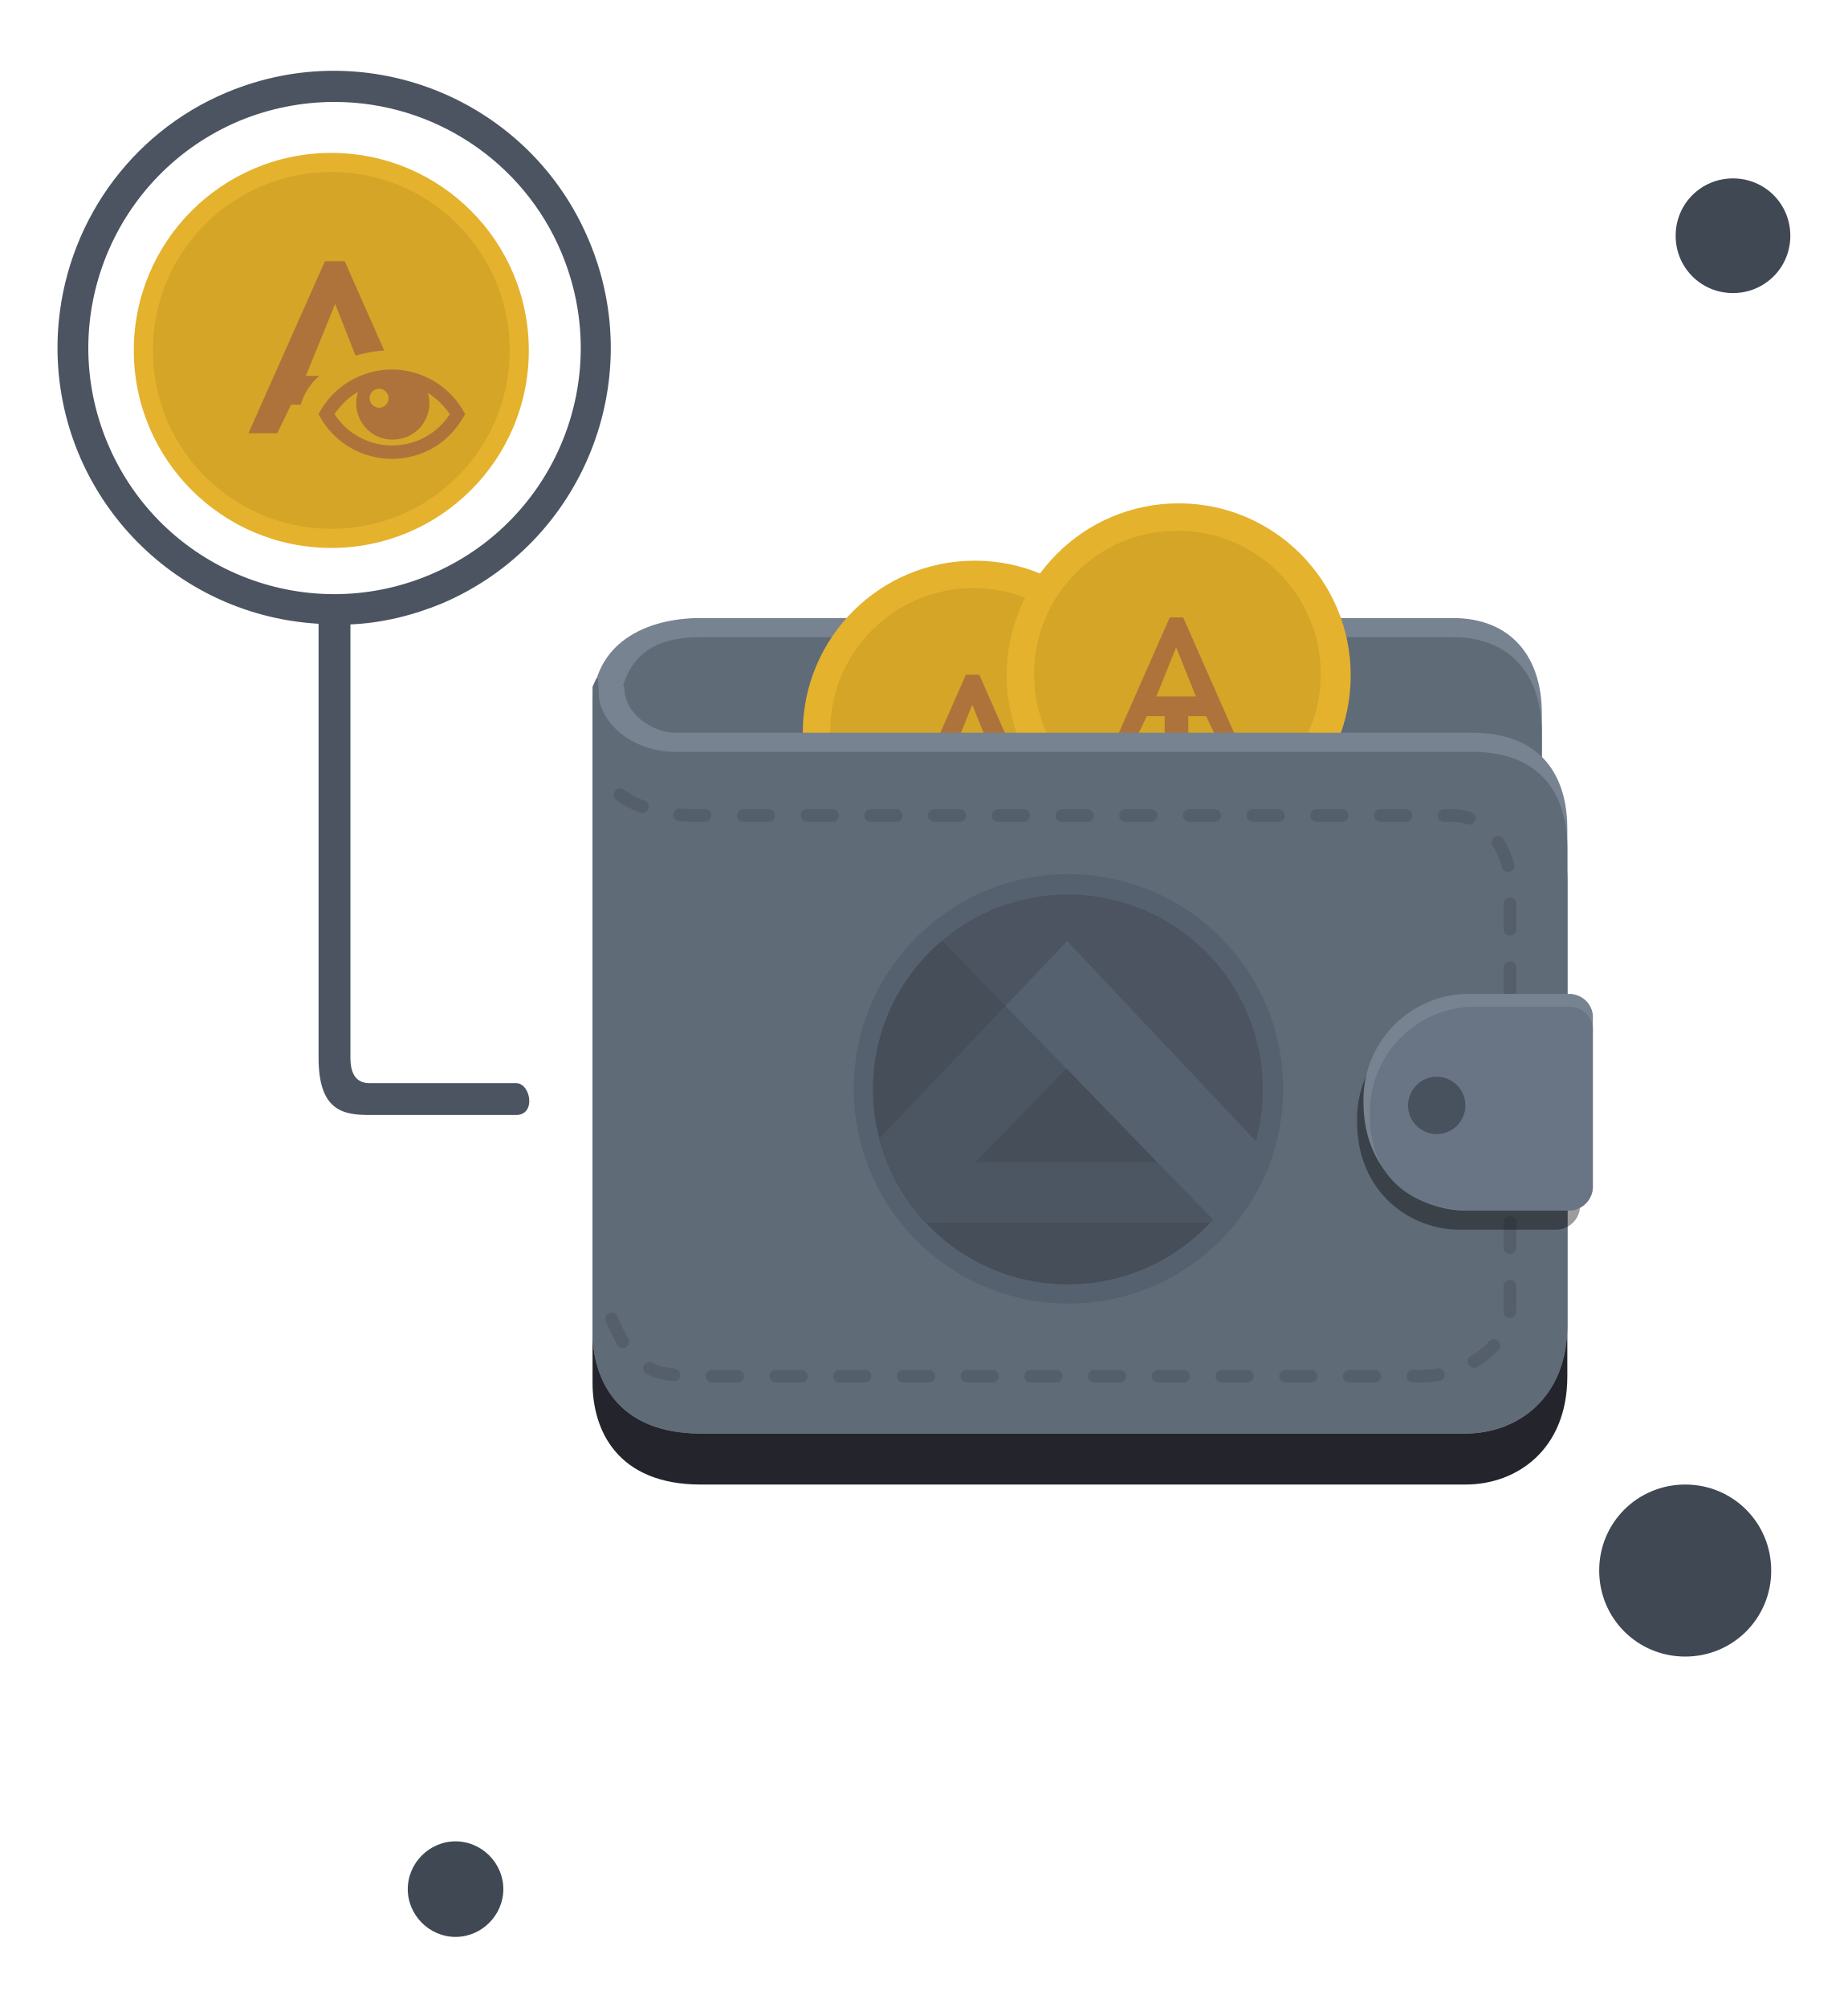
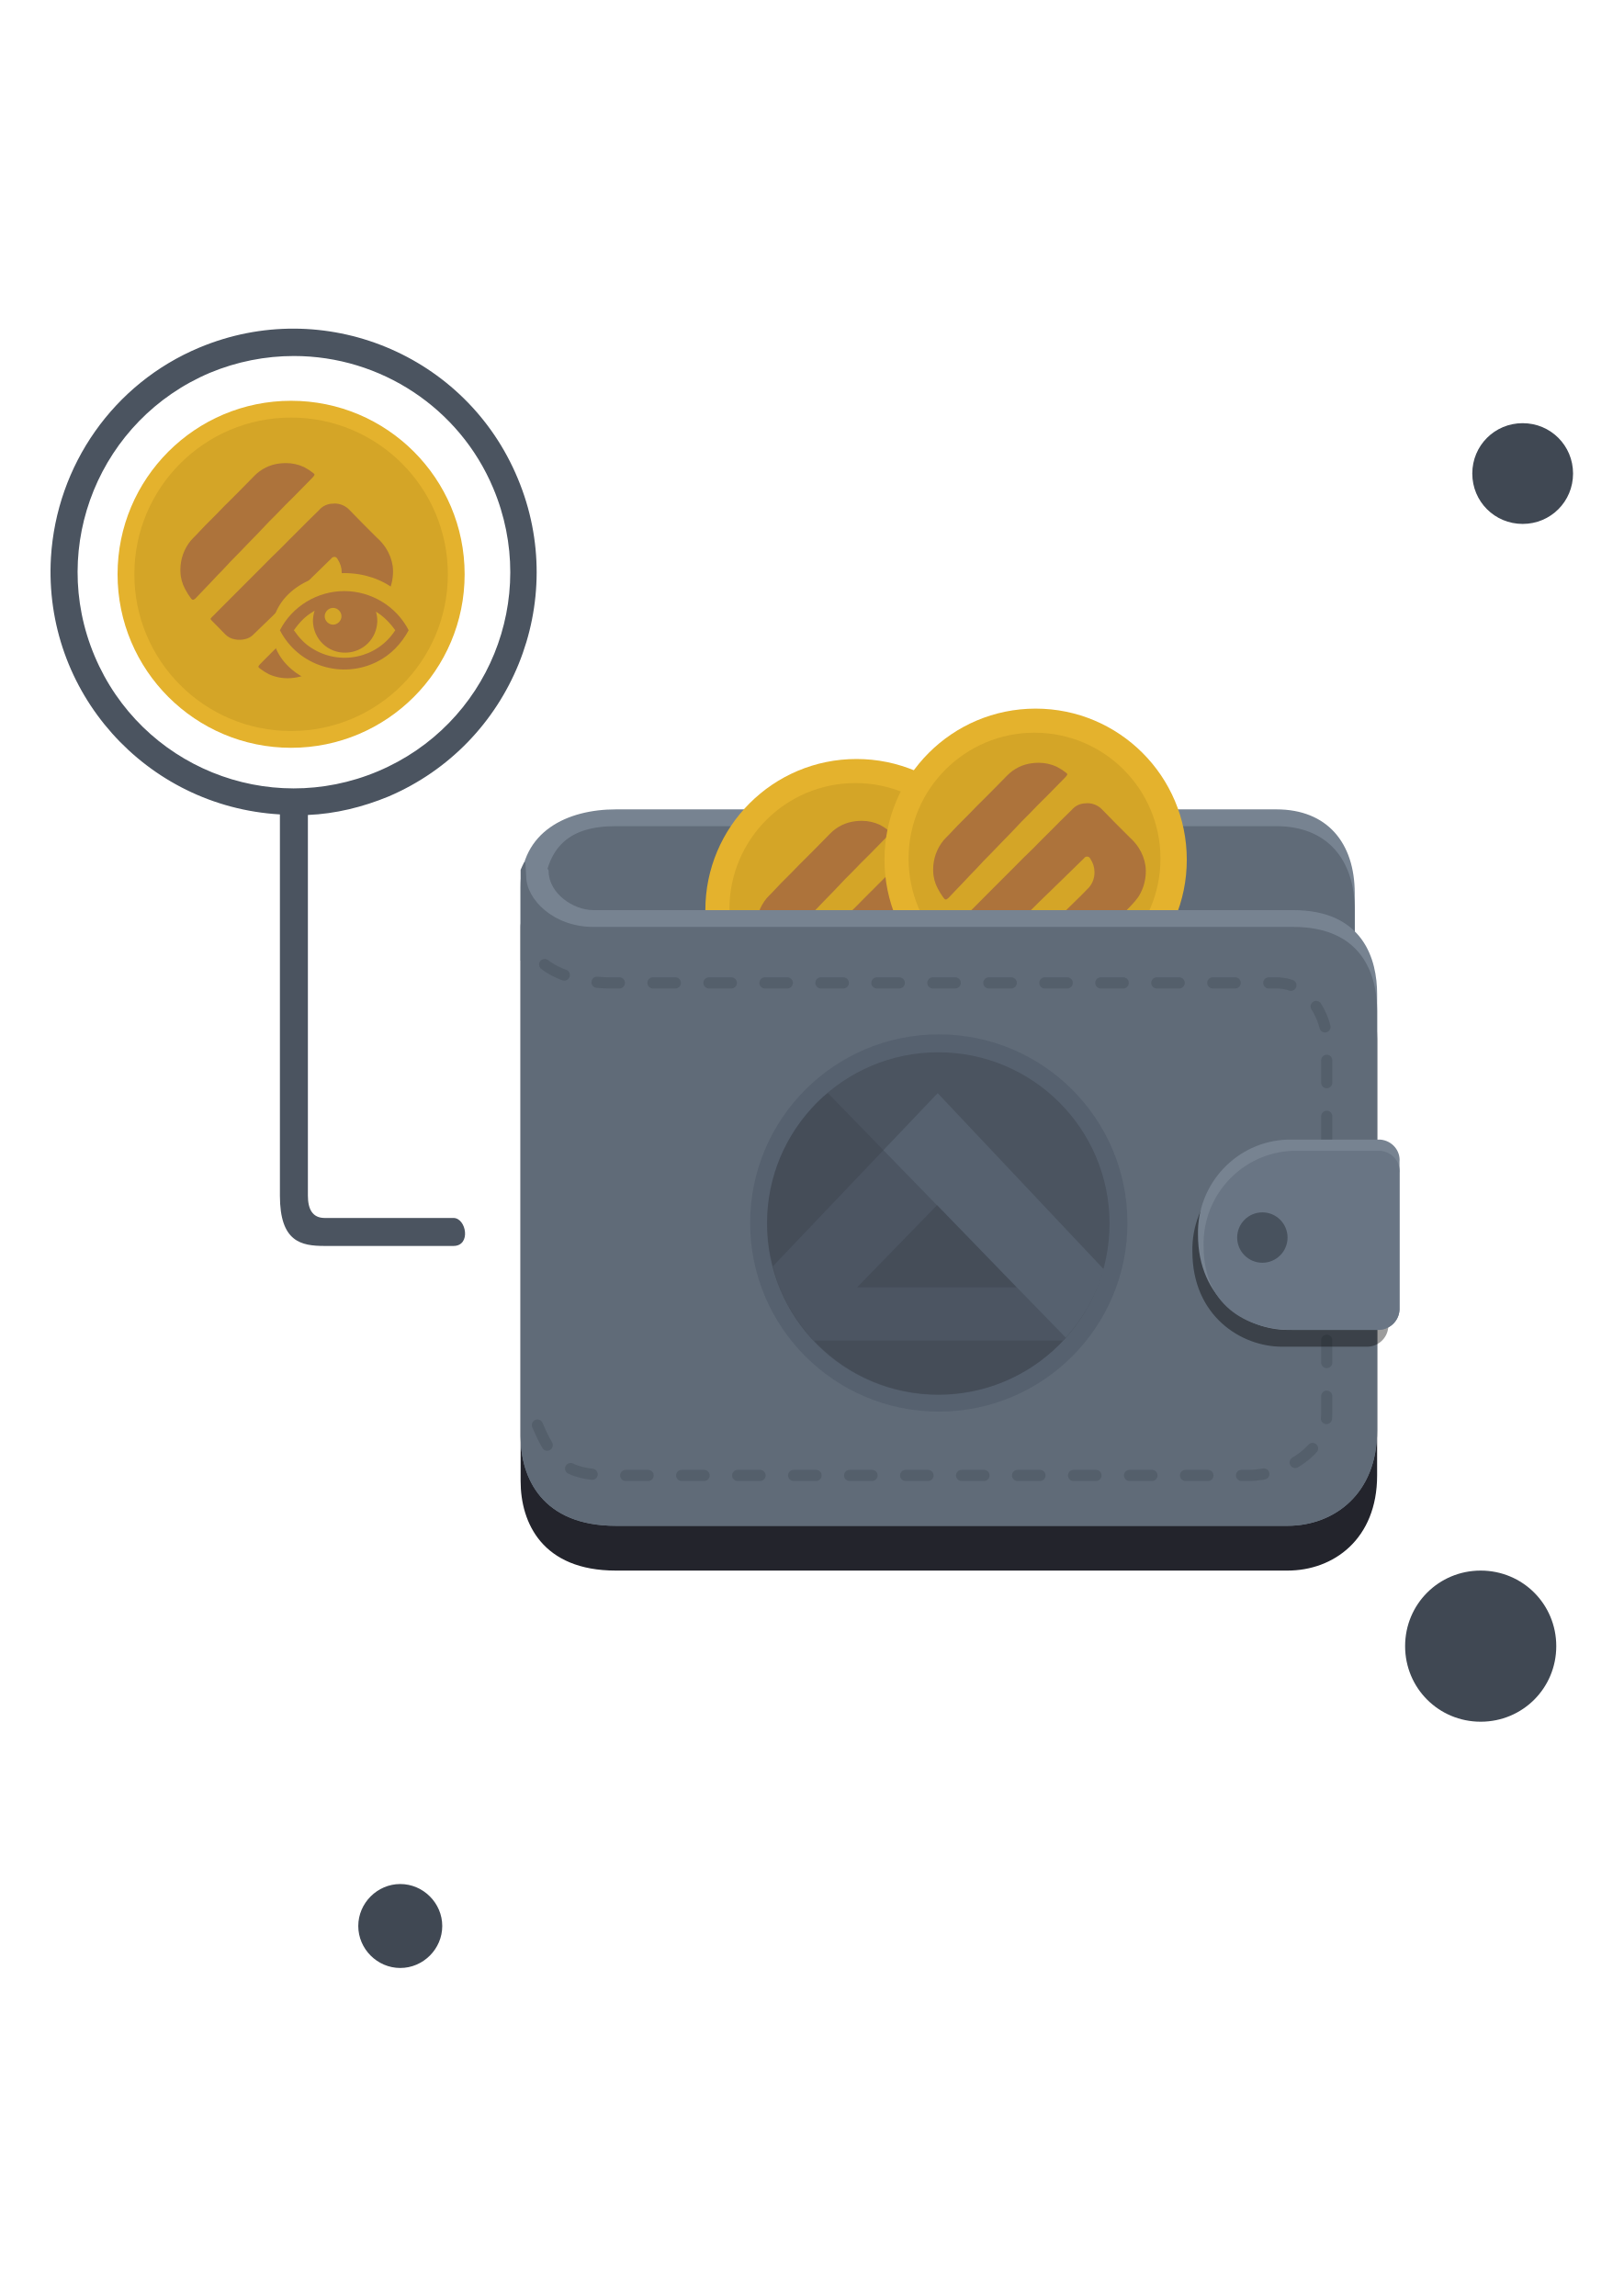
- <svg xmlns="http://www.w3.org/2000/svg" version="1.1" x="0px" y="0px" viewBox="0 0 290 315" style="enable-background:new 0 0 290 315;" xml:space="preserve">
-   <style type="text/css">
- 	.st0{fill:#404853;}
- 	.st1{fill:#778391;}
- 	.st2{fill:#606B78;}
- 	.st3{fill:#E4B22D;}
- 	.st4{fill:#D4A527;}
- 	.st5{fill:#AD733B;}
- 	.st6{fill:#23242C;}
-   .st7{opacity:0.38;fill:none;stroke:#444D59;stroke-width:2;stroke-linecap:round;stroke-linejoin:round;stroke-dasharray:4,6;enable-background:new;}
- 	.st8{opacity:0.388;enable-background:new;}
- 	.st9{fill:#697584;}
- 	.st10{fill:#48525E;}
- 	.st11{fill:#56616F;}
- 	.st12{fill:#4B5460;}
- 	.st13{opacity:0.349;fill:#3A414C;enable-background:new;}
- </style>
-   <g>
-     <path class="st0" d="M64,296.5c0-4.1,3.4-7.5,7.5-7.5s7.5,3.4,7.5,7.5s-3.4,7.5-7.5,7.5l0,0     C67.4,304,64,300.6,64,296.5z M251,246.5c0-7.5,6-13.5,13.5-13.5s13.5,6,13.5,13.5s-6,13.5-13.5,13.5l0,0     C257,260,251,254,251,246.5z M35,63c0-1.1,0.9-2,2-2s2,0.9,2,2s-0.9,2-2,2S35,64.1,35,63z M263,37c0-5,4-9,9-9s9,4,9,9s-4,9-9,9     S263,42,263,37z" />
-     <path class="st1" d="M242,124v-12c0-9-4.9-15-14-15H110c-8.6,0-17,3.9-17,14v13H242z" />
-     <path class="st2" d="M242,127v-12c0-9-4.9-15-14-15H110c-8.6,0-13,3.9-13,14v13H242z" />
-     <g>
-       <circle class="st3" cx="153" cy="115" r="27" />
-       <circle class="st4" cx="152.8" cy="114.8" r="22.5" />
-       <path class="st5" d="M150.8,124.5v-3.1H148l-1.5,3.1h-3.1l8.2-18.6h2.1l8.2,18.6h-3.1l-1.5-3.1h-2.8v3.1       H150.8z M149.5,118.3h6.2l-3.1-7.7L149.5,118.3z" />
-     </g>
-     <g>
-       <circle class="st3" cx="185" cy="106" r="27" />
-       <circle class="st4" cx="184.8" cy="105.8" r="22.5" />
-       <path class="st5" d="M182.8,115.5v-3.1H180l-1.5,3.1h-3.1l8.2-18.6h2.1l8.2,18.6h-3.1l-1.5-3.1h-2.8       v3.1H182.8z M181.5,109.3h6.2l-3.1-7.7L181.5,109.3z" />
-     </g>
-     <path class="st6" d="M93,217c0,7.5,3.9,16,17,16h120c8.2,0,16-5.6,16-17v-78c0-6.1-2.4-15-15-15H106     c-3.6,0-8-3-8-7c0-1.1-5-2.4-5,2V217z" />
-     <path class="st1" d="M93,209c0,7.5,3.9,16,17,16h120c8.2,0,16-5.6,16-17v-78     c0-6.1-2.4-15-15-15H106c-3.6,0-8-3-8-7c0-1.1-5-2.4-5,2V209z" />
-     <path class="st2" d="M93,209c0,7.5,3.9,16,17,16h120c8.2,0,16-5.6,16-17v-75     c0-6.1-2.4-15-15-15H106c-7.2,0-12-5-12-9c-0.2-2.9,0-3.5-1-1.2V209z" />
-     <path class="st7" d="M96,207c3.2,7.6,5.9,9,14,9h113c6.5,0,14-4.4,14-11v-67c0-3-2.6-10-9-10H109     c-5.1,0-13.2-1.6-15-8" />
-     <path class="st8" d="M248,163c0.2-2-1.3-3.8-3.4-4c-0.2,0-0.4,0-0.6,0h-15c-9.1,0.3-16.2,7.9-16,17     c0,11.5,8.7,17,16,17h15c2.1,0.1,3.9-1.5,4-3.6c0-0.1,0-0.3,0-0.4V163z" />
-     <path class="st1" d="M250,160c0.2-2-1.3-3.8-3.4-4c-0.2,0-0.4,0-0.6,0h-16     c-9.1,0.3-16.2,7.9-16,17c0,11.5,8.7,17,16,17h16c2.1,0.1,3.9-1.5,4-3.6c0-0.1,0-0.3,0-0.4V160z" />
-     <path class="st9" d="M250,162c0.2-2-1.3-3.8-3.4-4c-0.2,0-0.4,0-0.6,0h-15     c-9.1,0.3-16.2,7.9-16,17c0,11.5,8.7,15,16,15h15c2.1,0.1,3.9-1.5,4-3.6c0-0.1,0-0.3,0-0.4V162z" />
-     <circle class="st10" cx="225.5" cy="173.5" r="4.5" />
-     <g>
-       <circle class="st11" cx="167.7" cy="170.9" r="33.7" />
-       <circle class="st12" cx="167.6" cy="171" r="30.6" />
-       <path class="st11" d="M189.9,191.9h-44.5c-3.5-3.8-6.1-8.3-7.3-13.3l29.4-30.9l29.7,31.5       C195.8,183.9,193.3,188.3,189.9,191.9L189.9,191.9z M167.4,167.7l-14.3,14.7h28.5L167.4,167.7z" />
-       <path class="st13" d="M190.4,191.4l-0.1,0.1c-11.3,12.5-30.7,13.5-43.2,2.1       s-13.5-30.7-2.1-43.2c0.8-0.9,1.7-1.8,2.7-2.6l0.2-0.1L190.4,191.4z" />
-     </g>
-     <path class="st12" d="M58,175c-4.2,0-8-0.7-8-9V97.9C26,96.5,7.7,76,9.1,52c1-16.5,11.2-31.1,26.5-37.5     c22.2-9.3,47.7,1.2,56.9,23.4c9.2,22-1.1,47.4-23.1,56.8c-4.6,1.9-9.5,3.1-14.4,3.3V166c0,2.4,0.8,4,3,4h23c2.3,0,3.2,5,0,5H58z      M37.5,19C17.9,27.3,8.6,49.9,16.9,69.6s30.9,28.9,50.6,20.6s28.9-30.9,20.6-50.6C82.1,25.3,68,16,52.5,16     C47.4,16,42.3,17,37.5,19z" />
-     <circle class="st3" cx="52" cy="55" r="31" />
-     <circle class="st4" cx="52" cy="55" r="28" />
-     <path class="st5" d="M43.5,68H39L51,41h3.1l6.2,14c-1.5,0.1-3,0.4-4.5,0.8l-3.2-8.1L48,59h2.1     c-1.4,1.2-2.4,2.8-2.9,4.5h-1.5L43.5,68L43.5,68z" />
-     <path class="st5" d="M61.5,58c-4.8,0-9.3,2.7-11.5,7c3.3,6.4,11.1,8.8,17.4,5.6c2.4-1.2,4.3-3.2,5.6-5.6     C70.8,60.7,66.3,58,61.5,58z M67.2,61.7c1.3,0.8,2.5,2,3.4,3.3c-3.2,5-9.9,6.4-14.9,3.2c-1.3-0.8-2.3-1.9-3.2-3.2     c0.9-1.3,2-2.5,3.4-3.3c0.1-0.1,0.2-0.1,0.3-0.2c-0.2,0.6-0.3,1.3-0.3,1.9c0.1,3.2,2.7,5.7,5.9,5.6c3.1-0.1,5.5-2.5,5.6-5.6     c0-0.7-0.1-1.3-0.3-1.9C67,61.6,67.1,61.7,67.2,61.7z M61,62.5c0,0.8-0.7,1.5-1.5,1.5c-0.8,0-1.5-0.7-1.5-1.5     c0-0.8,0.7-1.5,1.5-1.5c0,0,0,0,0,0C60.3,61,61,61.7,61,62.5z" />
+ <svg xmlns="http://www.w3.org/2000/svg" xml:space="preserve" width="2480px" height="3508px" version="1.1" style="shape-rendering:geometricPrecision; text-rendering:geometricPrecision; image-rendering:optimizeQuality; fill-rule:evenodd; clip-rule:evenodd" viewBox="0 0 2480 3507.43">
+   <defs>
+     <style type="text/css">
+    
+     .str0 {stroke:#444D59;stroke-width:17.1;stroke-linecap:round;stroke-linejoin:round;stroke-miterlimit:22.926;stroke-dasharray:34.21 51.31;stroke-opacity:0.38}
+     .str1 {stroke:#D4A527;stroke-width:2.36;stroke-linecap:round;stroke-linejoin:round;stroke-miterlimit:22.926}
+     .fil7 {fill:none;fill-rule:nonzero}
+     .fil5 {fill:#AD733B}
+     .fil14 {fill:#D4A527}
+     .fil6 {fill:#23242C;fill-rule:nonzero}
+     .fil0 {fill:#404853;fill-rule:nonzero}
+     .fil10 {fill:#48525E;fill-rule:nonzero}
+     .fil12 {fill:#4B5460;fill-rule:nonzero}
+     .fil11 {fill:#56616F;fill-rule:nonzero}
+     .fil2 {fill:#606B78;fill-rule:nonzero}
+     .fil9 {fill:#697584;fill-rule:nonzero}
+     .fil1 {fill:#778391;fill-rule:nonzero}
+     .fil15 {fill:#AD733B;fill-rule:nonzero}
+     .fil4 {fill:#D4A527;fill-rule:nonzero}
+     .fil3 {fill:#E4B22D;fill-rule:nonzero}
+     .fil13 {fill:#3A414C;fill-rule:nonzero;fill-opacity:0.349}
+     .fil8 {fill:black;fill-rule:nonzero;fill-opacity:0.388}
+    
+   </style>
+   </defs>
+   <g id="Layer_x0020_1">
+     <path class="fil0" d="M547.31 2942.4c0,-35.06 29.08,-64.13 64.14,-64.13 35.06,0 64.14,29.07 64.14,64.13 0,35.07 -29.08,64.14 -64.14,64.14l0 0c-35.06,0 -64.14,-29.07 -64.14,-64.14zm1599.17 -427.58c0,-64.14 51.31,-115.45 115.45,-115.45 64.14,0 115.45,51.31 115.45,115.45 0,64.14 -51.31,115.45 -115.45,115.45l0 0c-64.14,0 -115.45,-51.31 -115.45,-115.45zm-1847.17 -1569.24c0,-9.41 7.7,-17.11 17.1,-17.11 9.41,0 17.11,7.7 17.11,17.11 0,9.4 -7.7,17.1 -17.11,17.1 -9.4,0 -17.1,-7.7 -17.1,-17.1zm1949.79 -222.35c0,-42.76 34.21,-76.96 76.97,-76.96 42.76,0 76.96,34.2 76.96,76.96 0,42.76 -34.2,76.97 -76.96,76.97 -42.76,0 -76.97,-34.21 -76.97,-76.97z" />
+     <path class="fil1" d="M2069.52 1467.23l0 -102.62c0,-76.96 -41.91,-128.28 -119.73,-128.28l-1009.1 0.01c-73.55,0 -145.38,33.35 -145.38,119.72l0 111.17 1274.21 0z" />
+     <path class="fil2" d="M2069.52 1492.89l0 -102.62c0,-76.97 -41.91,-128.28 -119.73,-128.28l-1009.1 0c-73.55,0 -111.17,33.35 -111.17,119.72l0 111.18 1240 0z" />
+     <circle class="fil3" cx="1308.41" cy="1390.27" r="230.9" />
+     <circle class="fil4" cx="1306.7" cy="1388.56" r="192.41" />
+     <path class="fil5" d="M1306.5 1254.46c-14.53,1.68 -28.04,8.31 -38.26,18.78 -7.67,7.59 -14.94,15.39 -22.71,23.06 -3.89,3.99 -7.82,7.88 -11.76,11.82 -3.93,3.94 -8.27,8.12 -12.35,12.26 -4.09,4.13 -7.48,7.76 -11.26,11.6 -5.91,5.91 -11.82,11.82 -17.72,17.79 -4.54,4.68 -8.97,9.52 -13.45,14.19 -2.64,2.79 -5.48,5.38 -7.97,8.32 -10.28,12.54 -15.89,28.24 -15.89,44.45 0,0.95 0,1.93 0.06,2.88 0.21,9.31 2.65,18.43 7.12,26.59 2.54,4.94 5.49,9.65 8.81,14.1 2.19,3.09 3.79,3.04 6.67,0.65 0.56,-0.46 1.07,-0.95 1.55,-1.49 2.84,-3 5.63,-5.98 8.52,-8.97 4.09,-4.29 8.27,-8.57 12.36,-12.9 4.08,-4.34 8.51,-9.12 12.8,-13.6 2.04,-2.19 4.22,-4.22 6.28,-6.38 4.38,-4.63 8.67,-9.41 13.05,-13.99 4.38,-4.59 8.82,-8.87 13.1,-13.35 4.29,-4.48 9.56,-9.97 14.39,-14.95 4.83,-4.98 8.92,-9.16 13.4,-13.75 5.83,-6.03 11.51,-12.21 17.29,-18.24 3.58,-3.68 7.27,-7.22 10.86,-10.86 4.98,-4.98 9.61,-9.95 14.5,-14.93 4.88,-4.98 8.51,-8.33 12.7,-12.61 9.35,-9.45 18.7,-18.96 28.02,-28.53 0.61,-0.59 1.17,-1.22 1.69,-1.89 2.3,-2.89 2.49,-3.53 -0.34,-5.58 -4.33,-3.41 -8.97,-6.41 -13.85,-8.97 -8.63,-4.03 -18.05,-6.13 -27.57,-6.12l-0.48 0c-3.18,0 -6.36,0.2 -9.52,0.59l-0.05 -0.05 0.01 0.08zm82.45 61.32l0 0 -0.6 0c-8.28,0 -16.13,3.65 -21.47,9.97 -0.48,0.52 -0.97,1.02 -1.5,1.49l-15.24 14.95c-4.98,4.98 -10.36,10.41 -15.59,15.64 -4.33,4.33 -8.67,8.57 -12.95,12.91 -4.28,4.33 -8.87,9.16 -13.5,13.69 -4.64,4.54 -9.56,9.29 -14.35,13.95l-16.99 17.14 -31.58 31.58c-13.95,14.01 -27.88,27.99 -41.8,41.95 -2.68,2.64 -2.73,2.99 0,5.82 6.68,6.75 13.45,13.45 19.93,20.26 4,4.24 9.29,7.06 15.04,8.01 5.44,1.1 11.05,0.91 16.39,-0.55 4.01,-0.99 7.71,-2.95 10.76,-5.73l16.55 -15.97c3.88,-3.73 7.82,-7.42 11.65,-11.21 7.67,-7.59 15.24,-15.24 22.91,-22.78 6.23,-6.13 12.61,-12.21 18.93,-18.34l25.94 -25.27c8.06,-7.93 16.18,-15.89 24.35,-23.82 1.65,-2.44 4.96,-3.09 7.4,-1.45 0.91,0.61 1.61,1.49 2,2.51 4.16,6.06 6.38,13.24 6.38,20.59 -0.01,1.26 -0.07,2.51 -0.2,3.76 -0.67,7.41 -3.73,14.41 -8.71,19.93 -5.98,6.43 -12.35,12.51 -18.57,18.68 -4.43,4.38 -8.96,8.67 -13.4,13.1 -5.73,5.68 -11.36,11.46 -17.09,17.14 -0.84,0.95 -1.63,1.94 -2.53,2.84l-5.63 5.83c-4.22,4.22 -8.51,8.32 -12.66,12.55 -4.14,4.23 -8.9,9.17 -13.33,13.79 -0.4,0.45 -0.84,0.74 -1.24,1.14 -4.99,4.63 -9.57,9.28 -14.31,13.95 -2.23,2.19 -4.38,4.43 -6.57,6.62 -3.78,3.84 -7.67,7.6 -11.31,11.51 -2.24,2.34 -2.24,3.78 0.41,5.63 4.33,3.33 8.95,6.28 13.79,8.81 12.06,5.45 25.41,7.35 38.51,5.48 12.99,-1.54 25.18,-7.1 34.87,-15.89 7.37,-6.47 13.96,-13.75 20.82,-20.72 4.98,-4.99 9.97,-10.31 15.3,-15.44l14.39 -14.5c4.39,-4.43 8.72,-8.87 13.16,-13.25 4.44,-4.38 9.96,-9.61 14.94,-14.55 4.98,-4.94 9.97,-9.96 14.94,-15.24 3.98,-4.04 7.64,-8.37 10.98,-12.96 6.21,-9.39 10.09,-20.13 11.31,-31.32 0.68,-5.56 0.68,-11.19 0,-16.75 -1.48,-9.89 -5.06,-19.35 -10.51,-27.74 -3.92,-5.94 -8.61,-11.33 -13.94,-16.04 -13.8,-13.7 -27.56,-27.5 -41.05,-41.5 -5.95,-6.62 -14.43,-10.41 -23.34,-10.41l-0.18 0 -1.5 0.2 -0.01 0.01z" />
+     <circle class="fil3" cx="1582.07" cy="1313.3" r="230.9" />
+     <circle class="fil4" cx="1580.36" cy="1311.59" r="192.41" />
+     <path class="fil5" d="M1576.88 1165.77c-14.53,1.68 -28.04,8.31 -38.26,18.78 -7.67,7.6 -14.94,15.4 -22.71,23.07 -3.89,3.99 -7.82,7.87 -11.76,11.81 -3.93,3.94 -8.27,8.13 -12.35,12.26 -4.09,4.14 -7.48,7.77 -11.26,11.61 -5.91,5.91 -11.81,11.81 -17.72,17.78 -4.53,4.68 -8.96,9.52 -13.45,14.2 -2.64,2.79 -5.48,5.38 -7.97,8.32 -10.28,12.53 -15.89,28.24 -15.89,44.45 0,0.95 0,1.93 0.06,2.87 0.21,9.31 2.65,18.43 7.12,26.6 2.54,4.93 5.49,9.65 8.81,14.1 2.19,3.09 3.79,3.04 6.68,0.65 0.55,-0.46 1.06,-0.96 1.54,-1.5 2.84,-2.99 5.63,-5.98 8.52,-8.97 4.09,-4.28 8.27,-8.56 12.36,-12.9 4.08,-4.34 8.51,-9.12 12.8,-13.6 2.04,-2.19 4.22,-4.22 6.28,-6.38 4.38,-4.63 8.67,-9.41 13.05,-13.99 4.38,-4.58 8.82,-8.87 13.1,-13.35 4.29,-4.48 9.56,-9.97 14.39,-14.95 4.83,-4.98 8.92,-9.16 13.4,-13.74 5.84,-6.04 11.52,-12.22 17.29,-18.24 3.59,-3.69 7.27,-7.23 10.86,-10.86 4.98,-4.98 9.61,-9.96 14.5,-14.94 4.88,-4.98 8.51,-8.32 12.7,-12.61 9.36,-9.45 18.7,-18.96 28.03,-28.52 0.6,-0.6 1.16,-1.23 1.68,-1.89 2.3,-2.9 2.49,-3.54 -0.34,-5.58 -4.33,-3.41 -8.97,-6.42 -13.85,-8.97 -8.63,-4.04 -18.04,-6.13 -27.57,-6.13l-0.47 0c-3.19,0 -6.37,0.2 -9.52,0.6l-0.06 -0.05 0.01 0.07zm82.45 61.32l0 0 -0.6 0c-8.28,0.01 -16.13,3.65 -21.47,9.97 -0.47,0.52 -0.97,1.02 -1.5,1.5l-15.24 14.94c-4.98,4.99 -10.36,10.42 -15.59,15.65 -4.33,4.33 -8.67,8.56 -12.95,12.9 -4.28,4.34 -8.87,9.17 -13.5,13.7 -4.63,4.53 -9.56,9.28 -14.35,13.95l-16.99 17.13 -31.58 31.59c-13.95,14.01 -27.88,27.99 -41.8,41.94 -2.68,2.64 -2.73,2.99 0,5.83 6.68,6.75 13.46,13.45 19.93,20.25 4,4.24 9.29,7.06 15.05,8.02 5.43,1.09 11.04,0.9 16.39,-0.55 4,-0.99 7.7,-2.96 10.76,-5.73l16.54 -15.98c3.88,-3.73 7.82,-7.42 11.65,-11.2 7.67,-7.6 15.24,-15.25 22.91,-22.79 6.23,-6.13 12.61,-12.2 18.93,-18.33l25.94 -25.28c8.06,-7.92 16.18,-15.89 24.35,-23.81 1.65,-2.45 4.96,-3.1 7.41,-1.45 0.9,0.61 1.6,1.48 2,2.5 4.15,6.07 6.37,13.25 6.37,20.59 0,1.26 -0.07,2.52 -0.2,3.77 -0.67,7.41 -3.72,14.4 -8.71,19.92 -5.98,6.43 -12.35,12.51 -18.56,18.69 -4.43,4.38 -8.97,8.67 -13.41,13.1 -5.73,5.68 -11.35,11.46 -17.08,17.14 -0.85,0.94 -1.64,1.94 -2.54,2.83l-5.63 5.83c-4.22,4.22 -8.51,8.32 -12.65,12.55 -4.15,4.23 -8.91,9.18 -13.34,13.79 -0.4,0.45 -0.84,0.74 -1.24,1.14 -4.99,4.63 -9.57,9.29 -14.3,13.95 -2.24,2.2 -4.38,4.43 -6.58,6.63 -3.78,3.84 -7.67,7.59 -11.31,11.51 -2.23,2.34 -2.23,3.78 0.41,5.63 4.33,3.33 8.95,6.27 13.8,8.81 12.05,5.45 25.4,7.35 38.5,5.48 12.99,-1.55 25.18,-7.1 34.88,-15.9 7.36,-6.47 13.95,-13.74 20.82,-20.71 4.98,-4.99 9.96,-10.32 15.29,-15.45l14.4 -14.5c4.38,-4.43 8.71,-8.87 13.15,-13.25 4.44,-4.38 9.96,-9.61 14.94,-14.55 4.98,-4.93 9.97,-9.95 14.95,-15.24 3.97,-4.04 7.63,-8.37 10.97,-12.95 6.21,-9.39 10.09,-20.13 11.31,-31.33 0.68,-5.56 0.68,-11.18 0,-16.74 -1.48,-9.9 -5.06,-19.36 -10.51,-27.75 -3.92,-5.94 -8.61,-11.33 -13.94,-16.04 -13.8,-13.69 -27.56,-27.49 -41.05,-41.49 -5.95,-6.63 -14.43,-10.41 -23.34,-10.42l-0.18 0 -1.5 0.21 -0.01 0z" />
+     <path class="fil6" d="M795.31 2262.54c0,64.14 33.35,136.83 145.38,136.83l1026.21 0c70.12,0 136.82,-47.89 136.82,-145.38l0 -667.03c0,-52.17 -20.52,-128.28 -128.27,-128.28l-1068.97 0c-30.78,0 -68.41,-25.66 -68.41,-59.86 0,-9.41 -42.76,-20.53 -42.76,17.1l0 846.62z" />
+     <path class="fil1" d="M795.31 2194.13c0,64.14 33.35,136.83 145.38,136.83l1026.21 0c70.12,0 136.82,-47.89 136.82,-145.38l0 -667.04c0,-52.16 -20.52,-128.27 -128.27,-128.27l-1068.97 0c-30.78,0 -68.41,-25.66 -68.41,-59.87 0,-9.4 -42.76,-20.52 -42.76,17.11l0 846.62z" />
+     <path class="fil2" d="M795.31 2194.13c0,64.14 33.35,136.83 145.38,136.83l1026.21 0c70.12,0 136.82,-47.89 136.82,-145.38l0 -641.38c0,-52.17 -20.52,-128.28 -128.27,-128.28l-1068.97 0c-61.57,0 -102.62,-42.76 -102.62,-76.96 -1.71,-24.8 0,-29.93 -8.55,-10.27l0 865.44z" />
+     <path class="fil7 str0" d="M820.97 2177.02c27.36,65 50.45,76.97 119.72,76.97l966.34 0c55.59,0 119.73,-37.63 119.73,-94.07l0 -572.96c0,-25.66 -22.24,-85.52 -76.97,-85.52l-1017.65 0c-43.62,0 -112.88,-13.68 -128.28,-68.42" />
+     <path class="fil8" d="M2120.83 1800.75c1.71,-17.1 -11.12,-32.5 -29.08,-34.21 -1.71,0 -3.42,0 -5.13,0l-128.28 0c-77.82,2.57 -138.53,67.56 -136.82,145.38 0,98.35 74.4,145.38 136.82,145.38l128.28 0c17.96,0.86 33.35,-12.83 34.21,-30.79 0,-0.85 0,-2.56 0,-3.42l0 -222.34z" />
+     <path class="fil1" d="M2137.93 1775.09c1.71,-17.1 -11.12,-32.49 -29.07,-34.2 -1.72,0 -3.43,0 -5.14,0l-136.82 0c-77.82,2.56 -138.54,67.56 -136.83,145.38 0,98.34 74.4,145.37 136.83,145.37l136.82 0.01c17.96,0.85 33.36,-12.83 34.21,-30.79 0,-0.86 0,-2.57 0,-3.42l0 -222.35z" />
+     <path class="fil9" d="M2137.93 1792.2c1.71,-17.11 -11.12,-32.5 -29.07,-34.21 -1.72,0 -3.43,0 -5.14,0l-128.27 0c-77.82,2.57 -138.54,67.56 -136.83,145.38 0,98.34 74.4,128.28 136.83,128.28l128.27 0c17.96,0.85 33.36,-12.83 34.21,-30.79 0,-0.86 0,-2.57 0,-3.42l0 -205.24z" />
+     <circle class="fil10" cx="1928.41" cy="1890.54" r="38.48" />
+     <circle class="fil11" cx="1434.12" cy="1868.31" r="288.19" />
+     <circle class="fil12" cx="1433.27" cy="1869.16" r="261.68" />
+     <path class="fil11" d="M1623.97 2047.89l-380.55 0c-29.93,-32.49 -52.16,-70.98 -62.43,-113.73l251.42 -264.25 253.99 269.38c-11.97,40.19 -33.35,77.82 -62.43,108.6l0 0zm-192.41 -206.95l-122.29 125.71 243.72 0 -121.43 -125.71z" />
+     <path class="fil13" d="M1628.25 2043.62l-0.86 0.85c-96.63,106.9 -262.53,115.45 -369.43,17.96 -106.9,-97.49 -115.45,-262.54 -17.96,-369.43 6.84,-7.7 14.54,-15.4 23.09,-22.24l1.71 -0.85 363.45 373.71z" />
+     <path class="fil12" d="M496 1903.37c-35.92,0 -68.41,-5.99 -68.41,-76.97l0 -582.37c-205.25,-11.97 -361.74,-187.28 -349.77,-392.52 8.55,-141.11 95.78,-265.96 226.62,-320.69 189.85,-79.53 407.92,10.26 486.59,200.11 78.68,188.13 -9.4,405.35 -197.54,485.73 -39.34,16.25 -81.24,26.51 -123.15,28.23l0 581.51c0,20.53 6.85,34.21 25.66,34.21l196.69 0c19.67,0 27.37,42.76 0,42.76l-196.69 0zm-175.31 -1334.07c-167.61,70.98 -247.15,264.25 -176.17,432.72 70.98,168.47 264.25,247.14 432.72,176.16 168.47,-70.98 247.15,-264.25 176.17,-432.71 -51.31,-122.29 -171.89,-201.82 -304.44,-201.82 -43.62,0 -87.23,8.55 -128.28,25.65z" />
+     <circle class="fil3" cx="444.69" cy="877.16" r="265.1" />
+     <circle class="fil4" cx="444.69" cy="877.16" r="239.45" />
+     <path class="fil5" d="M426.92 707.88c-14.53,1.68 -28.04,8.31 -38.26,18.78 -7.67,7.6 -14.94,15.39 -22.71,23.07 -3.89,3.99 -7.82,7.87 -11.76,11.81 -3.93,3.94 -8.27,8.13 -12.35,12.26 -4.08,4.14 -7.48,7.77 -11.26,11.61 -5.91,5.9 -11.81,11.81 -17.72,17.78 -4.53,4.68 -8.96,9.52 -13.44,14.19 -2.65,2.8 -5.49,5.39 -7.98,8.32 -10.27,12.54 -15.89,28.25 -15.89,44.45 0,0.96 0,1.94 0.06,2.88 0.21,9.31 2.65,18.43 7.12,26.59 2.55,4.94 5.49,9.66 8.81,14.11 2.2,3.08 3.79,3.03 6.68,0.65 0.55,-0.46 1.07,-0.96 1.54,-1.5 2.85,-2.99 5.63,-5.98 8.53,-8.97 4.08,-4.29 8.27,-8.57 12.35,-12.9 4.09,-4.34 8.52,-9.12 12.8,-13.6 2.04,-2.19 4.22,-4.22 6.28,-6.38 4.38,-4.63 8.67,-9.41 13.05,-13.99 4.38,-4.58 8.82,-8.87 13.11,-13.35 4.28,-4.48 9.56,-9.97 14.38,-14.95 4.83,-4.98 8.93,-9.16 13.41,-13.75 5.83,-6.03 11.51,-12.21 17.28,-18.23 3.59,-3.69 7.27,-7.23 10.86,-10.86 4.98,-4.98 9.61,-9.96 14.5,-14.94 4.89,-4.98 8.51,-8.32 12.7,-12.61 9.36,-9.45 18.7,-18.96 28.03,-28.52 0.6,-0.6 1.16,-1.23 1.69,-1.9 2.29,-2.89 2.49,-3.53 -0.35,-5.57 -4.33,-3.42 -8.97,-6.42 -13.85,-8.98 -8.63,-4.03 -18.04,-6.12 -27.57,-6.12l-0.47 0c-3.19,0 -6.36,0.2 -9.52,0.6l-0.05 -0.05 0 0.07zm82.45 61.32l0 0 -0.6 0c-8.27,0.01 -16.13,3.65 -21.47,9.97 -0.47,0.52 -0.97,1.02 -1.49,1.49l-15.25 14.95c-4.97,4.99 -10.36,10.41 -15.59,15.65 -4.33,4.33 -8.67,8.56 -12.95,12.9 -4.28,4.34 -8.87,9.16 -13.5,13.7 -4.63,4.53 -9.56,9.28 -14.35,13.95l-16.99 17.13 -31.57 31.59c-13.96,14.01 -27.89,27.99 -41.8,41.94 -2.69,2.64 -2.74,2.99 0,5.82 6.67,6.75 13.45,13.46 19.92,20.26 4,4.24 9.29,7.06 15.05,8.01 5.43,1.1 11.04,0.91 16.39,-0.54 4,-0.99 7.7,-2.96 10.76,-5.73l16.54 -15.98c3.88,-3.73 7.82,-7.42 11.65,-11.21 7.67,-7.59 15.24,-15.24 22.92,-22.78 6.22,-6.13 12.6,-12.21 18.92,-18.33l25.94 -25.28c8.07,-7.92 16.19,-15.89 24.36,-23.81 1.64,-2.45 4.95,-3.1 7.4,-1.45 0.9,0.61 1.6,1.48 2,2.5 4.15,6.06 6.37,13.24 6.37,20.59 0,1.26 -0.07,2.52 -0.2,3.77 -0.67,7.41 -3.72,14.4 -8.71,19.92 -5.98,6.43 -12.35,12.51 -18.56,18.69 -4.43,4.38 -8.96,8.66 -13.4,13.09 -5.73,5.68 -11.36,11.46 -17.09,17.14 -0.85,0.95 -1.64,1.94 -2.53,2.84l-5.63 5.83c-4.22,4.22 -8.52,8.32 -12.66,12.55 -4.15,4.23 -8.91,9.17 -13.34,13.79 -0.39,0.45 -0.84,0.74 -1.24,1.14 -4.99,4.63 -9.57,9.28 -14.3,13.95 -2.24,2.19 -4.38,4.43 -6.58,6.62 -3.78,3.84 -7.67,7.6 -11.31,11.52 -2.23,2.33 -2.23,3.78 0.41,5.62 4.34,3.33 8.95,6.28 13.8,8.82 12.05,5.44 25.41,7.34 38.5,5.47 12.99,-1.54 25.19,-7.09 34.88,-15.89 7.37,-6.47 13.95,-13.75 20.82,-20.72 4.98,-4.98 9.96,-10.31 15.29,-15.44l14.4 -14.5c4.39,-4.43 8.71,-8.87 13.15,-13.25 4.44,-4.38 9.96,-9.61 14.94,-14.55 4.98,-4.94 9.97,-9.96 14.95,-15.24 3.97,-4.04 7.64,-8.37 10.97,-12.95 6.21,-9.4 10.09,-20.14 11.32,-31.33 0.67,-5.56 0.67,-11.18 0,-16.74 -1.49,-9.9 -5.07,-19.36 -10.52,-27.75 -3.92,-5.94 -8.61,-11.33 -13.94,-16.04 -13.8,-13.7 -27.56,-27.49 -41.05,-41.49 -5.95,-6.63 -14.43,-10.41 -23.33,-10.42l-0.19 0 -1.49 0.2 -0.02 0.01z" />
+     <ellipse class="fil14 str1" cx="525.93" cy="962.73" rx="108.83" ry="86.21" />
+     <path class="fil15" d="M525.93 902.82c-41.05,0 -79.53,23.09 -98.34,59.86 28.22,54.73 94.92,75.26 148.8,47.89 20.52,-10.26 36.77,-27.36 47.89,-47.89 -18.82,-36.77 -57.3,-59.86 -98.35,-59.86zm48.75 31.64c11.11,6.84 21.38,17.1 29.07,28.22 -27.36,42.76 -84.66,54.73 -127.42,27.37 -11.12,-6.85 -19.67,-16.25 -27.36,-27.37 7.69,-11.12 17.1,-21.38 29.07,-28.22 0.86,-0.86 1.71,-0.86 2.57,-1.71 -1.71,5.13 -2.57,11.12 -2.57,16.25 0.86,27.36 23.09,48.74 50.46,47.89 26.51,-0.86 47.03,-21.38 47.89,-47.89 0,-5.99 -0.86,-11.12 -2.57,-16.25 -0.85,0.85 0,1.71 0.86,1.71zm-53.02 6.84c0,6.84 -5.99,12.83 -12.83,12.83 -6.84,0 -12.83,-5.99 -12.83,-12.83 0,-6.84 5.99,-12.83 12.83,-12.83 0,0 0,0 0,0 6.84,0 12.83,5.99 12.83,12.83z" />
  </g>
</svg>
